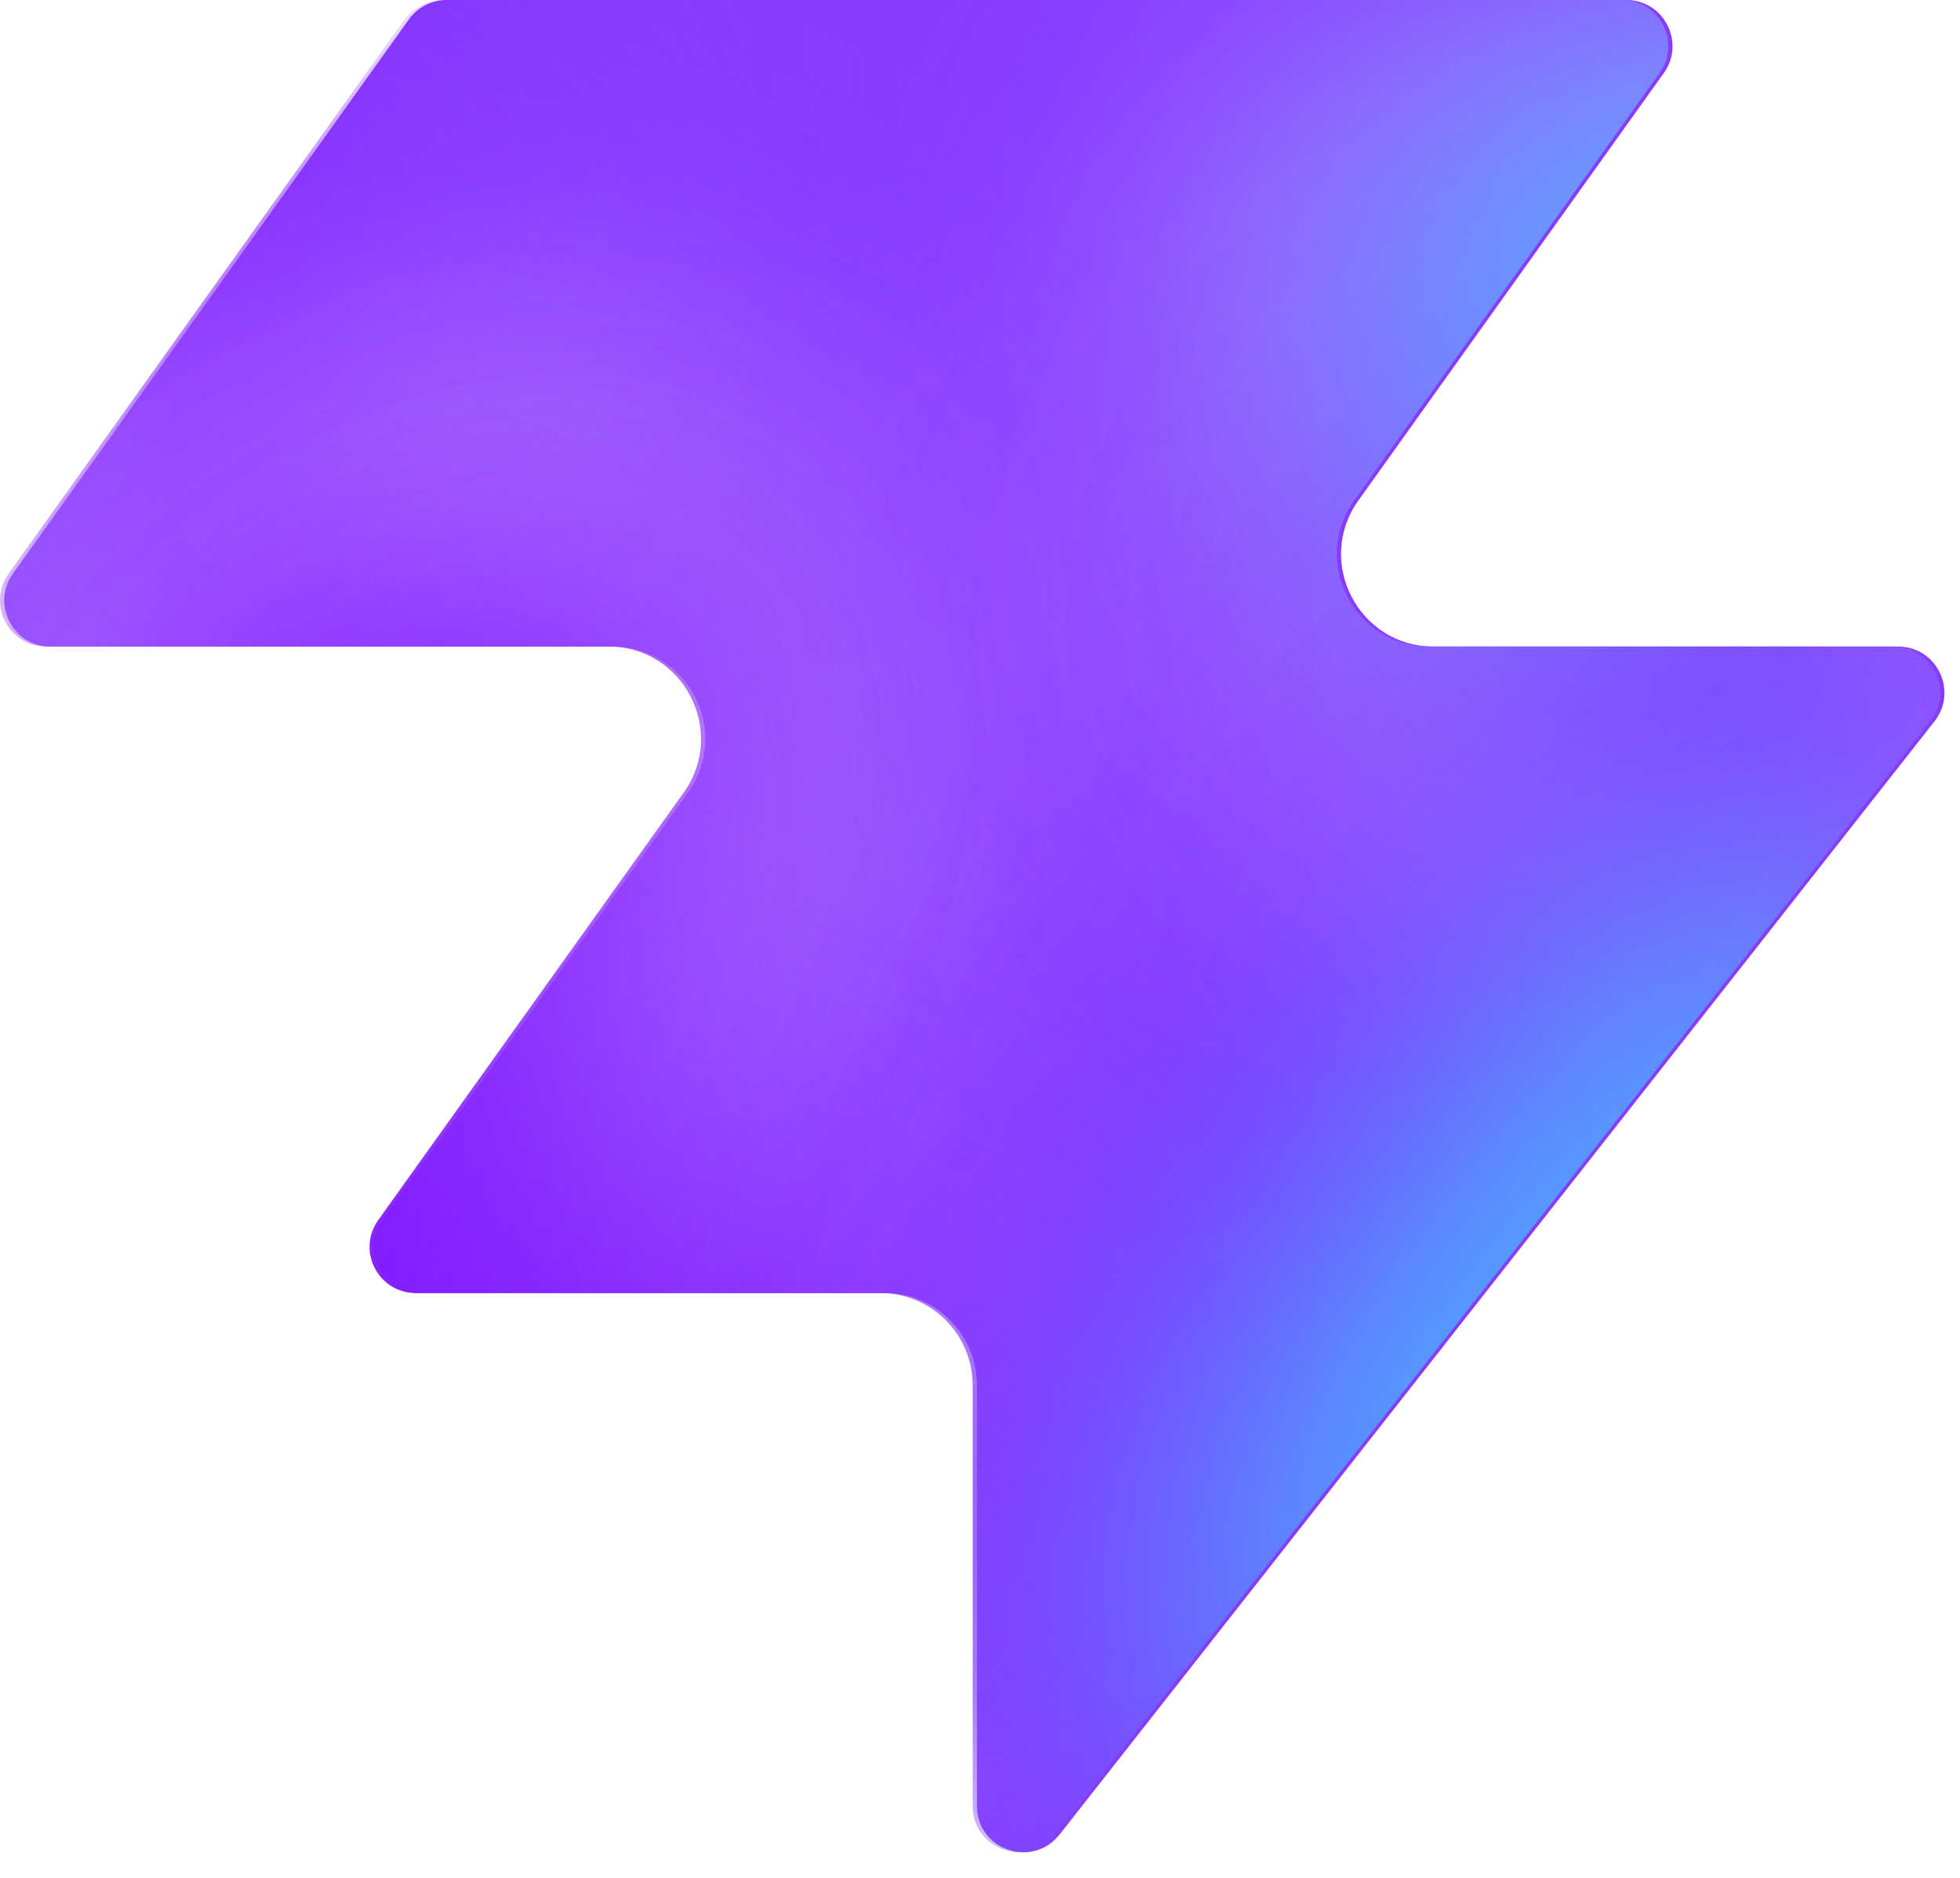
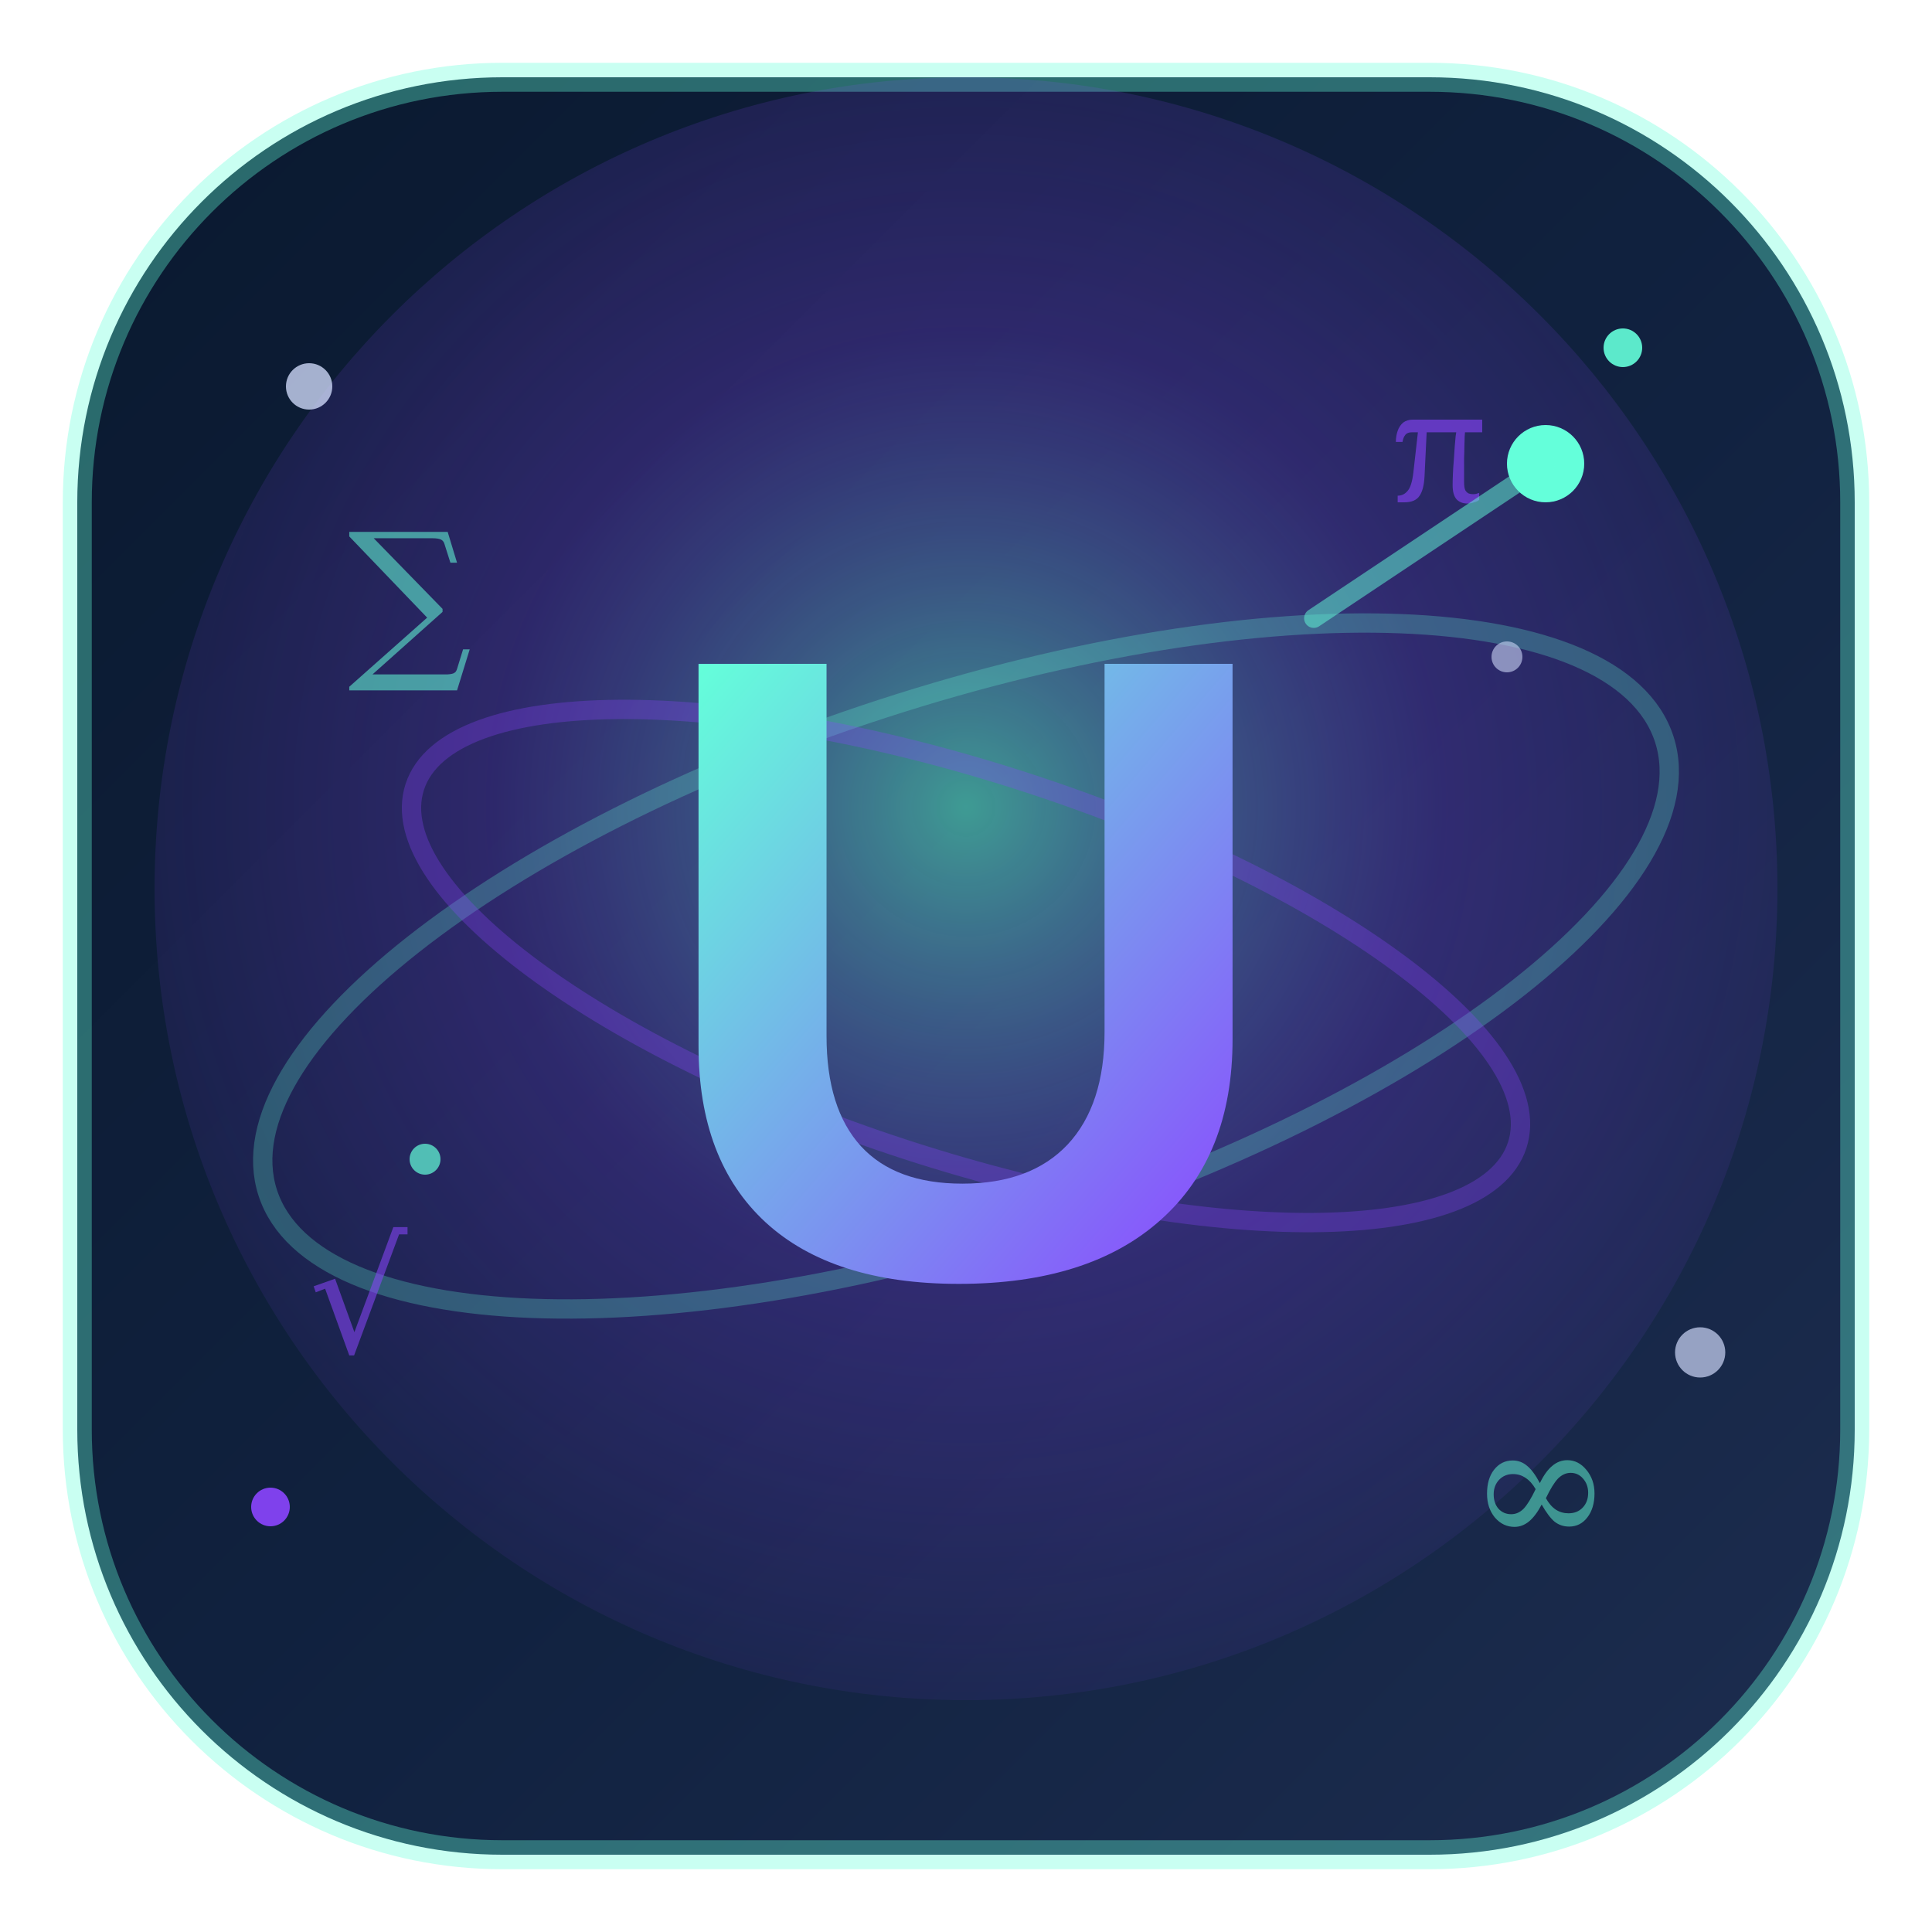
- <svg xmlns="http://www.w3.org/2000/svg" width="48" height="46" fill="none" viewBox="0 0 48 46">
-   <path fill="#863bff" d="M25.946 44.938c-.664.845-2.021.375-2.021-.698V33.937a2.26 2.26 0 0 0-2.262-2.262H10.287c-.92 0-1.456-1.04-.92-1.788l7.48-10.471c1.07-1.497 0-3.578-1.842-3.578H1.237c-.92 0-1.456-1.04-.92-1.788L10.013.474c.214-.297.556-.474.92-.474h28.894c.92 0 1.456 1.04.92 1.788l-7.48 10.471c-1.07 1.498 0 3.579 1.842 3.579h11.377c.943 0 1.473 1.088.89 1.83L25.947 44.94z" style="fill:#863bff;fill:color(display-p3 .525 .23 1);fill-opacity:1" />
-   <mask id="a" width="48" height="46" x="0" y="0" maskUnits="userSpaceOnUse" style="mask-type:alpha">
-     <path fill="#000" d="M25.842 44.938c-.664.844-2.021.375-2.021-.698V33.937a2.26 2.26 0 0 0-2.262-2.262H10.183c-.92 0-1.456-1.04-.92-1.788l7.48-10.471c1.07-1.498 0-3.579-1.842-3.579H1.133c-.92 0-1.456-1.04-.92-1.787L9.91.473c.214-.297.556-.474.92-.474h28.894c.92 0 1.456 1.04.92 1.788l-7.48 10.471c-1.07 1.498 0 3.578 1.842 3.578h11.377c.943 0 1.473 1.088.89 1.832L25.843 44.94z" style="fill:#000;fill-opacity:1" />
-   </mask>
-   <g mask="url(#a)">
-     <g filter="url(#b)">
-       <ellipse cx="5.508" cy="14.704" fill="#ede6ff" rx="5.508" ry="14.704" style="fill:#ede6ff;fill:color(display-p3 .927 .903 1);fill-opacity:1" transform="matrix(.00324 1 1 -.00324 -4.47 31.516)" />
-     </g>
-     <g filter="url(#c)">
-       <ellipse cx="10.399" cy="29.851" fill="#ede6ff" rx="10.399" ry="29.851" style="fill:#ede6ff;fill:color(display-p3 .927 .903 1);fill-opacity:1" transform="matrix(.00324 1 1 -.00324 -39.328 7.883)" />
-     </g>
-     <g filter="url(#d)">
-       <ellipse cx="5.508" cy="30.487" fill="#7e14ff" rx="5.508" ry="30.487" style="fill:#7e14ff;fill:color(display-p3 .492 .077 1);fill-opacity:1" transform="rotate(89.814 -25.913 -14.639)scale(1 -1)" />
-     </g>
-     <g filter="url(#e)">
-       <ellipse cx="5.508" cy="30.599" fill="#7e14ff" rx="5.508" ry="30.599" style="fill:#7e14ff;fill:color(display-p3 .492 .077 1);fill-opacity:1" transform="rotate(89.814 -32.644 -3.334)scale(1 -1)" />
-     </g>
-     <g filter="url(#f)">
-       <ellipse cx="5.508" cy="30.599" fill="#7e14ff" rx="5.508" ry="30.599" style="fill:#7e14ff;fill:color(display-p3 .492 .077 1);fill-opacity:1" transform="matrix(.00324 1 1 -.00324 -34.34 30.47)" />
-     </g>
-     <g filter="url(#g)">
-       <ellipse cx="14.072" cy="22.078" fill="#ede6ff" rx="14.072" ry="22.078" style="fill:#ede6ff;fill:color(display-p3 .927 .903 1);fill-opacity:1" transform="rotate(93.35 24.506 48.493)scale(-1 1)" />
-     </g>
-     <g filter="url(#h)">
-       <ellipse cx="3.47" cy="21.501" fill="#7e14ff" rx="3.47" ry="21.501" style="fill:#7e14ff;fill:color(display-p3 .492 .077 1);fill-opacity:1" transform="rotate(89.009 28.708 47.59)scale(-1 1)" />
-     </g>
-     <g filter="url(#i)">
-       <ellipse cx="3.47" cy="21.501" fill="#7e14ff" rx="3.47" ry="21.501" style="fill:#7e14ff;fill:color(display-p3 .492 .077 1);fill-opacity:1" transform="rotate(89.009 28.708 47.59)scale(-1 1)" />
-     </g>
-     <g filter="url(#j)">
-       <ellipse cx=".387" cy="8.972" fill="#7e14ff" rx="4.407" ry="29.108" style="fill:#7e14ff;fill:color(display-p3 .492 .077 1);fill-opacity:1" transform="rotate(39.51 .387 8.972)" />
-     </g>
-     <g filter="url(#k)">
-       <ellipse cx="47.523" cy="-6.092" fill="#7e14ff" rx="4.407" ry="29.108" style="fill:#7e14ff;fill:color(display-p3 .492 .077 1);fill-opacity:1" transform="rotate(37.892 47.523 -6.092)" />
-     </g>
-     <g filter="url(#l)">
-       <ellipse cx="41.412" cy="6.333" fill="#47bfff" rx="5.971" ry="9.665" style="fill:#47bfff;fill:color(display-p3 .28 .748 1);fill-opacity:1" transform="rotate(37.892 41.412 6.333)" />
-     </g>
-     <g filter="url(#m)">
-       <ellipse cx="-1.879" cy="38.332" fill="#7e14ff" rx="4.407" ry="29.108" style="fill:#7e14ff;fill:color(display-p3 .492 .077 1);fill-opacity:1" transform="rotate(37.892 -1.88 38.332)" />
-     </g>
-     <g filter="url(#n)">
-       <ellipse cx="-1.879" cy="38.332" fill="#7e14ff" rx="4.407" ry="29.108" style="fill:#7e14ff;fill:color(display-p3 .492 .077 1);fill-opacity:1" transform="rotate(37.892 -1.88 38.332)" />
-     </g>
-     <g filter="url(#o)">
-       <ellipse cx="35.651" cy="29.907" fill="#7e14ff" rx="4.407" ry="29.108" style="fill:#7e14ff;fill:color(display-p3 .492 .077 1);fill-opacity:1" transform="rotate(37.892 35.651 29.907)" />
-     </g>
-     <g filter="url(#p)">
-       <ellipse cx="38.418" cy="32.4" fill="#47bfff" rx="5.971" ry="15.297" style="fill:#47bfff;fill:color(display-p3 .28 .748 1);fill-opacity:1" transform="rotate(37.892 38.418 32.4)" />
-     </g>
+ <svg xmlns="http://www.w3.org/2000/svg" viewBox="0 0 100 100" width="100" height="100">
+   <defs>
+     <linearGradient id="uk-bg" x1="0%" y1="0%" x2="100%" y2="100%">
+       <stop offset="0%" stop-color="#0A192F" />
+       <stop offset="55%" stop-color="#112240" />
+       <stop offset="100%" stop-color="#1D2D50" />
+     </linearGradient>
+     <radialGradient id="uk-galaxy" cx="50%" cy="45%" r="65%">
+       <stop offset="0%" stop-color="rgba(100,255,218,0.55)" />
+       <stop offset="45%" stop-color="rgba(139,69,255,0.25)" />
+       <stop offset="100%" stop-color="rgba(139,69,255,0)" />
+     </radialGradient>
+     <linearGradient id="uk-u" x1="0%" y1="0%" x2="100%" y2="100%">
+       <stop offset="0%" stop-color="#64FFDA" />
+       <stop offset="100%" stop-color="#8B45FF" />
+     </linearGradient>
+     <clipPath id="uk-clip">
+       <rect x="4" y="4" width="92" height="92" rx="22" />
+     </clipPath>
+   </defs>
+   <rect x="4" y="4" width="92" height="92" rx="22" fill="url(#uk-bg)" />
+   <rect x="4" y="4" width="92" height="92" rx="22" fill="none" stroke="rgba(100,255,218,0.35)" stroke-width="1.5" />
+   <g clip-path="url(#uk-clip)">
+     <circle cx="50" cy="46" r="42" fill="url(#uk-galaxy)" />
+     <ellipse cx="50" cy="50" rx="38" ry="14" fill="none" stroke="rgba(100,255,218,0.25)" stroke-width="1" transform="rotate(-18 50 50)" />
+     <ellipse cx="50" cy="50" rx="30" ry="10" fill="none" stroke="rgba(139,69,255,0.3)" stroke-width="1" transform="rotate(18 50 50)" />
+     <circle cx="16" cy="20" r="1.2" fill="#CCD6F6" opacity="0.8" />
+     <circle cx="84" cy="18" r="1" fill="#64FFDA" opacity="0.9" />
+     <circle cx="88" cy="70" r="1.3" fill="#CCD6F6" opacity="0.7" />
+     <circle cx="14" cy="78" r="1" fill="#8B45FF" opacity="0.9" />
+     <circle cx="22" cy="60" r="0.8" fill="#64FFDA" opacity="0.7" />
+     <circle cx="78" cy="34" r="0.8" fill="#CCD6F6" opacity="0.6" />
+     <text x="18" y="34" font-size="9" fill="rgba(100,255,218,0.55)" font-family="Georgia, serif">∑</text>
+     <text x="72" y="26" font-size="8" fill="rgba(139,69,255,0.6)" font-family="Georgia, serif">π</text>
+     <text x="76" y="80" font-size="9" fill="rgba(100,255,218,0.5)" font-family="Georgia, serif">∞</text>
+     <text x="16" y="70" font-size="8" fill="rgba(139,69,255,0.55)" font-family="Georgia, serif">√</text>
+     <circle cx="80" cy="24" r="2" fill="#64FFDA" />
+     <path d="M80 24 L68 32" stroke="#64FFDA" stroke-width="1" stroke-linecap="round" opacity="0.5" />
  </g>
-   <defs>
-     <filter id="b" width="60.045" height="41.654" x="-19.77" y="16.149" color-interpolation-filters="sRGB" filterUnits="userSpaceOnUse">
-       <feFlood flood-opacity="0" result="BackgroundImageFix" />
-       <feBlend in="SourceGraphic" in2="BackgroundImageFix" result="shape" />
-       <feGaussianBlur result="effect1_foregroundBlur_2002_17158" stdDeviation="7.659" />
-     </filter>
-     <filter id="c" width="90.34" height="51.437" x="-54.613" y="-7.533" color-interpolation-filters="sRGB" filterUnits="userSpaceOnUse">
-       <feFlood flood-opacity="0" result="BackgroundImageFix" />
-       <feBlend in="SourceGraphic" in2="BackgroundImageFix" result="shape" />
-       <feGaussianBlur result="effect1_foregroundBlur_2002_17158" stdDeviation="7.659" />
-     </filter>
-     <filter id="d" width="79.355" height="29.4" x="-49.64" y="2.03" color-interpolation-filters="sRGB" filterUnits="userSpaceOnUse">
-       <feFlood flood-opacity="0" result="BackgroundImageFix" />
-       <feBlend in="SourceGraphic" in2="BackgroundImageFix" result="shape" />
-       <feGaussianBlur result="effect1_foregroundBlur_2002_17158" stdDeviation="4.596" />
-     </filter>
-     <filter id="e" width="79.579" height="29.4" x="-45.045" y="20.029" color-interpolation-filters="sRGB" filterUnits="userSpaceOnUse">
-       <feFlood flood-opacity="0" result="BackgroundImageFix" />
-       <feBlend in="SourceGraphic" in2="BackgroundImageFix" result="shape" />
-       <feGaussianBlur result="effect1_foregroundBlur_2002_17158" stdDeviation="4.596" />
-     </filter>
-     <filter id="f" width="79.579" height="29.4" x="-43.513" y="21.178" color-interpolation-filters="sRGB" filterUnits="userSpaceOnUse">
-       <feFlood flood-opacity="0" result="BackgroundImageFix" />
-       <feBlend in="SourceGraphic" in2="BackgroundImageFix" result="shape" />
-       <feGaussianBlur result="effect1_foregroundBlur_2002_17158" stdDeviation="4.596" />
-     </filter>
-     <filter id="g" width="74.749" height="58.852" x="15.756" y="-17.901" color-interpolation-filters="sRGB" filterUnits="userSpaceOnUse">
-       <feFlood flood-opacity="0" result="BackgroundImageFix" />
-       <feBlend in="SourceGraphic" in2="BackgroundImageFix" result="shape" />
-       <feGaussianBlur result="effect1_foregroundBlur_2002_17158" stdDeviation="7.659" />
-     </filter>
-     <filter id="h" width="61.377" height="25.362" x="23.548" y="2.284" color-interpolation-filters="sRGB" filterUnits="userSpaceOnUse">
-       <feFlood flood-opacity="0" result="BackgroundImageFix" />
-       <feBlend in="SourceGraphic" in2="BackgroundImageFix" result="shape" />
-       <feGaussianBlur result="effect1_foregroundBlur_2002_17158" stdDeviation="4.596" />
-     </filter>
-     <filter id="i" width="61.377" height="25.362" x="23.548" y="2.284" color-interpolation-filters="sRGB" filterUnits="userSpaceOnUse">
-       <feFlood flood-opacity="0" result="BackgroundImageFix" />
-       <feBlend in="SourceGraphic" in2="BackgroundImageFix" result="shape" />
-       <feGaussianBlur result="effect1_foregroundBlur_2002_17158" stdDeviation="4.596" />
-     </filter>
-     <filter id="j" width="56.045" height="63.649" x="-27.636" y="-22.853" color-interpolation-filters="sRGB" filterUnits="userSpaceOnUse">
-       <feFlood flood-opacity="0" result="BackgroundImageFix" />
-       <feBlend in="SourceGraphic" in2="BackgroundImageFix" result="shape" />
-       <feGaussianBlur result="effect1_foregroundBlur_2002_17158" stdDeviation="4.596" />
-     </filter>
-     <filter id="k" width="54.814" height="64.646" x="20.116" y="-38.415" color-interpolation-filters="sRGB" filterUnits="userSpaceOnUse">
-       <feFlood flood-opacity="0" result="BackgroundImageFix" />
-       <feBlend in="SourceGraphic" in2="BackgroundImageFix" result="shape" />
-       <feGaussianBlur result="effect1_foregroundBlur_2002_17158" stdDeviation="4.596" />
-     </filter>
-     <filter id="l" width="33.541" height="35.313" x="24.641" y="-11.323" color-interpolation-filters="sRGB" filterUnits="userSpaceOnUse">
-       <feFlood flood-opacity="0" result="BackgroundImageFix" />
-       <feBlend in="SourceGraphic" in2="BackgroundImageFix" result="shape" />
-       <feGaussianBlur result="effect1_foregroundBlur_2002_17158" stdDeviation="4.596" />
-     </filter>
-     <filter id="m" width="54.814" height="64.646" x="-29.286" y="6.009" color-interpolation-filters="sRGB" filterUnits="userSpaceOnUse">
-       <feFlood flood-opacity="0" result="BackgroundImageFix" />
-       <feBlend in="SourceGraphic" in2="BackgroundImageFix" result="shape" />
-       <feGaussianBlur result="effect1_foregroundBlur_2002_17158" stdDeviation="4.596" />
-     </filter>
-     <filter id="n" width="54.814" height="64.646" x="-29.286" y="6.009" color-interpolation-filters="sRGB" filterUnits="userSpaceOnUse">
-       <feFlood flood-opacity="0" result="BackgroundImageFix" />
-       <feBlend in="SourceGraphic" in2="BackgroundImageFix" result="shape" />
-       <feGaussianBlur result="effect1_foregroundBlur_2002_17158" stdDeviation="4.596" />
-     </filter>
-     <filter id="o" width="54.814" height="64.646" x="8.244" y="-2.416" color-interpolation-filters="sRGB" filterUnits="userSpaceOnUse">
-       <feFlood flood-opacity="0" result="BackgroundImageFix" />
-       <feBlend in="SourceGraphic" in2="BackgroundImageFix" result="shape" />
-       <feGaussianBlur result="effect1_foregroundBlur_2002_17158" stdDeviation="4.596" />
-     </filter>
-     <filter id="p" width="39.409" height="43.623" x="18.713" y="10.588" color-interpolation-filters="sRGB" filterUnits="userSpaceOnUse">
-       <feFlood flood-opacity="0" result="BackgroundImageFix" />
-       <feBlend in="SourceGraphic" in2="BackgroundImageFix" result="shape" />
-       <feGaussianBlur result="effect1_foregroundBlur_2002_17158" stdDeviation="4.596" />
-     </filter>
-   </defs>
+   <text x="50" y="66" text-anchor="middle" font-family="'Space Grotesk', Arial, sans-serif" font-size="46" font-weight="800" fill="url(#uk-u)">U</text>
</svg>
